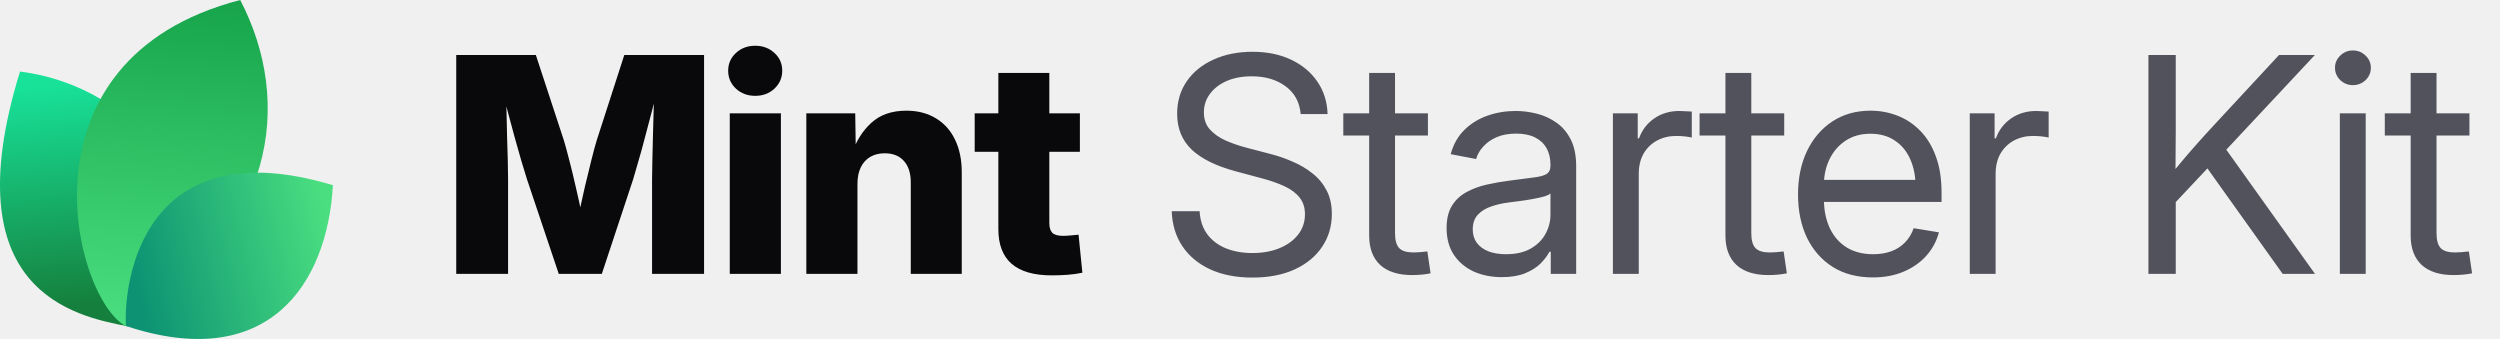
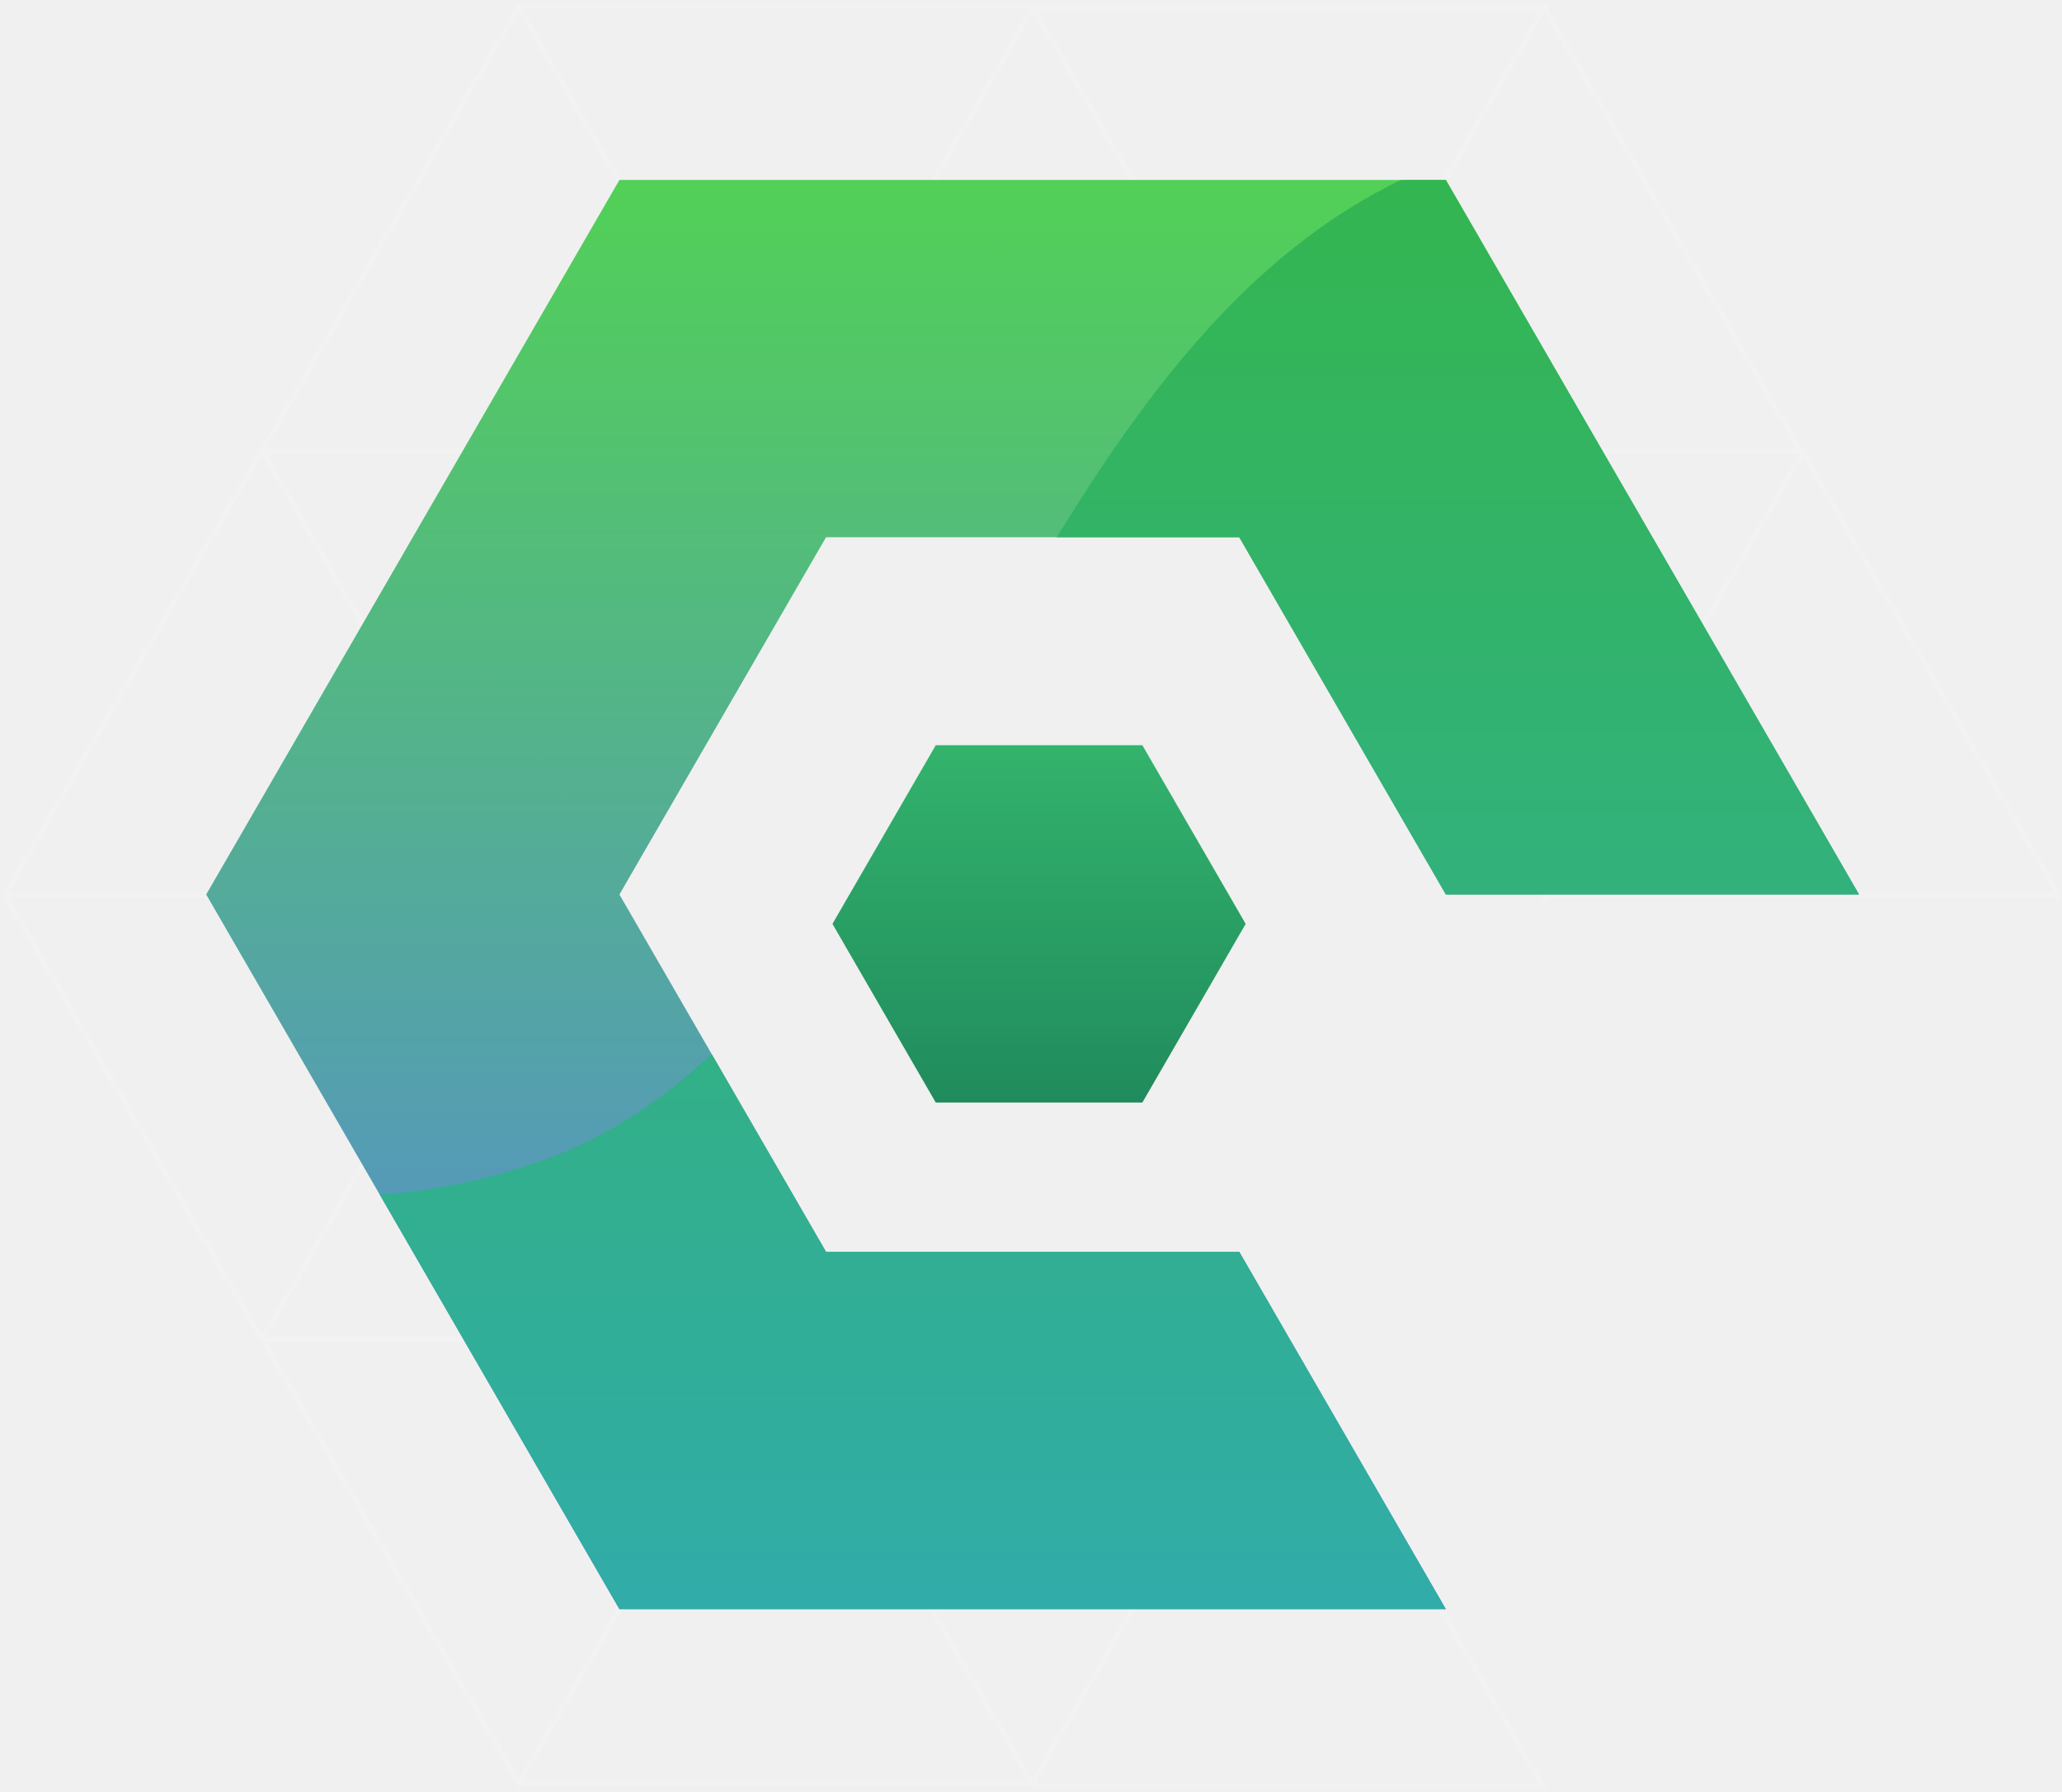
- <svg xmlns="http://www.w3.org/2000/svg" width="177" height="24" viewBox="0 0 177 24" fill="none">
-   <path d="M9.061 23.108C5.268 22.377 -3.391 20.627 1.417 5.064C9.634 6.099 16.973 14.064 9.061 23.108Z" fill="url(#paint0_linear_17557_2020)" />
-   <path d="M8.919 23.094C5.276 21.222 0.784 4.209 17.007 0C20.757 7.193 19.621 16.545 8.919 23.094Z" fill="url(#paint1_linear_17557_2020)" />
-   <path d="M8.914 23.079C8.735 19.882 10.159 9.085 23.57 13.111C23.181 20.123 18.984 26.418 8.914 23.079Z" fill="url(#paint2_linear_17557_2020)" />
-   <path d="M32.301 19.392V3.894H37.938L39.925 9.948C40.036 10.315 40.164 10.787 40.31 11.362C40.462 11.938 40.611 12.552 40.757 13.204C40.91 13.855 41.048 14.483 41.173 15.086C41.305 15.682 41.412 16.192 41.495 16.615H40.695C40.771 16.192 40.871 15.682 40.996 15.086C41.128 14.49 41.267 13.866 41.412 13.214C41.565 12.562 41.714 11.948 41.86 11.373C42.005 10.79 42.133 10.315 42.244 9.948L44.2 3.894H49.848V19.392H46.166V12.704C46.166 12.357 46.173 11.917 46.187 11.383C46.2 10.849 46.214 10.27 46.228 9.646C46.249 9.022 46.266 8.391 46.28 7.753C46.301 7.115 46.311 6.519 46.311 5.964H46.623C46.485 6.561 46.332 7.181 46.166 7.826C45.999 8.471 45.833 9.102 45.666 9.719C45.507 10.336 45.351 10.901 45.198 11.414C45.053 11.928 44.928 12.357 44.824 12.704L42.608 19.392H39.561L37.314 12.704C37.203 12.357 37.072 11.928 36.919 11.414C36.773 10.901 36.614 10.34 36.441 9.729C36.274 9.112 36.104 8.481 35.931 7.836C35.764 7.192 35.608 6.567 35.463 5.964H35.827C35.834 6.512 35.844 7.105 35.858 7.743C35.872 8.374 35.886 9.005 35.9 9.636C35.92 10.26 35.938 10.839 35.952 11.373C35.965 11.907 35.972 12.351 35.972 12.704V19.392H32.301ZM51.668 19.392V8.024H55.288V19.392H51.668ZM53.468 6.786C52.927 6.786 52.473 6.616 52.105 6.276C51.738 5.93 51.554 5.507 51.554 5.007C51.554 4.508 51.738 4.088 52.105 3.749C52.473 3.409 52.927 3.239 53.468 3.239C54.009 3.239 54.463 3.409 54.83 3.749C55.198 4.082 55.382 4.501 55.382 5.007C55.382 5.507 55.198 5.93 54.83 6.276C54.463 6.616 54.009 6.786 53.468 6.786ZM60.708 13.027V19.392H57.088V8.024H60.551L60.593 10.967H60.281C60.593 10.024 61.061 9.268 61.685 8.7C62.309 8.124 63.138 7.836 64.171 7.836C64.975 7.836 65.672 8.017 66.262 8.377C66.851 8.731 67.302 9.234 67.614 9.885C67.933 10.537 68.092 11.307 68.092 12.194V19.392H64.483V12.912C64.483 12.26 64.32 11.754 63.994 11.394C63.675 11.033 63.221 10.853 62.632 10.853C62.25 10.853 61.914 10.936 61.623 11.102C61.332 11.269 61.106 11.515 60.947 11.841C60.787 12.16 60.708 12.555 60.708 13.027ZM76.456 8.024V10.749H69.008V8.024H76.456ZM70.683 5.163H74.292V15.783C74.292 16.102 74.361 16.334 74.5 16.48C74.646 16.625 74.899 16.698 75.259 16.698C75.405 16.698 75.596 16.688 75.831 16.667C76.074 16.646 76.251 16.629 76.362 16.615L76.632 19.309C76.313 19.378 75.963 19.427 75.582 19.455C75.207 19.482 74.836 19.496 74.469 19.496C73.2 19.496 72.25 19.222 71.619 18.674C70.995 18.127 70.683 17.308 70.683 16.22V5.163Z" fill="#09090B" />
-   <path d="M88.667 19.652C87.523 19.652 86.528 19.458 85.682 19.07C84.843 18.681 84.188 18.137 83.716 17.437C83.245 16.736 82.992 15.908 82.957 14.951H84.933C84.968 15.596 85.148 16.14 85.474 16.584C85.8 17.021 86.24 17.354 86.795 17.582C87.35 17.804 87.974 17.915 88.667 17.915C89.388 17.915 90.026 17.801 90.581 17.572C91.143 17.343 91.583 17.024 91.902 16.615C92.228 16.199 92.391 15.717 92.391 15.169C92.391 14.698 92.266 14.306 92.017 13.994C91.767 13.675 91.413 13.408 90.956 13.193C90.498 12.978 89.954 12.787 89.323 12.621L87.502 12.132C86.123 11.765 85.082 11.255 84.382 10.603C83.689 9.944 83.342 9.095 83.342 8.055C83.342 7.174 83.571 6.404 84.028 5.746C84.486 5.087 85.117 4.577 85.921 4.217C86.726 3.849 87.645 3.666 88.678 3.666C89.718 3.666 90.63 3.853 91.413 4.227C92.204 4.602 92.824 5.122 93.275 5.787C93.726 6.446 93.965 7.209 93.993 8.076H92.089C92.013 7.23 91.656 6.574 91.018 6.11C90.387 5.638 89.586 5.403 88.615 5.403C87.95 5.403 87.36 5.513 86.847 5.735C86.341 5.957 85.946 6.262 85.661 6.651C85.377 7.032 85.235 7.469 85.235 7.961C85.235 8.447 85.377 8.849 85.661 9.168C85.946 9.48 86.317 9.74 86.774 9.948C87.232 10.149 87.724 10.319 88.251 10.457L89.884 10.884C90.439 11.023 90.977 11.206 91.496 11.435C92.023 11.657 92.495 11.934 92.911 12.267C93.334 12.593 93.67 12.995 93.92 13.474C94.17 13.945 94.294 14.504 94.294 15.149C94.294 16.015 94.066 16.788 93.608 17.468C93.157 18.148 92.512 18.681 91.673 19.07C90.834 19.458 89.832 19.652 88.667 19.652ZM101.097 8.024V9.594H95.106V8.024H101.097ZM96.937 5.163H98.767V16.521C98.767 17 98.865 17.347 99.059 17.562C99.26 17.77 99.6 17.874 100.078 17.874C100.21 17.874 100.366 17.867 100.546 17.853C100.733 17.832 100.903 17.815 101.056 17.801L101.285 19.351C101.097 19.392 100.886 19.423 100.65 19.444C100.414 19.465 100.189 19.475 99.974 19.475C98.996 19.475 98.244 19.236 97.717 18.758C97.197 18.272 96.937 17.579 96.937 16.677V5.163ZM106.33 19.621C105.595 19.621 104.932 19.489 104.343 19.226C103.754 18.955 103.285 18.564 102.939 18.05C102.592 17.53 102.419 16.896 102.419 16.147C102.419 15.495 102.547 14.965 102.804 14.556C103.06 14.146 103.403 13.828 103.833 13.599C104.263 13.363 104.742 13.186 105.269 13.068C105.796 12.95 106.333 12.857 106.881 12.787C107.574 12.69 108.132 12.617 108.555 12.569C108.978 12.52 109.287 12.441 109.481 12.33C109.675 12.212 109.772 12.014 109.772 11.737V11.654C109.772 11.203 109.679 10.815 109.492 10.489C109.311 10.163 109.041 9.91 108.68 9.729C108.32 9.549 107.872 9.459 107.338 9.459C106.805 9.459 106.34 9.546 105.945 9.719C105.556 9.892 105.241 10.118 104.998 10.395C104.755 10.665 104.593 10.953 104.509 11.258L102.71 10.915C102.897 10.222 103.22 9.65 103.677 9.199C104.135 8.748 104.679 8.412 105.31 8.19C105.941 7.968 106.607 7.857 107.307 7.857C107.8 7.857 108.295 7.92 108.795 8.044C109.301 8.169 109.765 8.381 110.188 8.679C110.611 8.97 110.951 9.369 111.208 9.875C111.464 10.374 111.593 11.005 111.593 11.768V19.392H109.793V17.822H109.7C109.568 18.085 109.363 18.359 109.086 18.643C108.809 18.921 108.444 19.153 107.994 19.34C107.543 19.527 106.988 19.621 106.33 19.621ZM106.621 17.998C107.321 17.998 107.904 17.867 108.368 17.603C108.84 17.333 109.19 16.986 109.419 16.563C109.654 16.133 109.772 15.682 109.772 15.211V13.692C109.703 13.769 109.554 13.841 109.325 13.911C109.096 13.973 108.829 14.032 108.524 14.088C108.226 14.143 107.921 14.192 107.609 14.233C107.304 14.275 107.033 14.309 106.798 14.337C106.354 14.393 105.938 14.49 105.549 14.628C105.168 14.76 104.86 14.954 104.624 15.211C104.388 15.467 104.27 15.811 104.27 16.241C104.27 16.615 104.367 16.934 104.561 17.198C104.762 17.461 105.04 17.662 105.393 17.801C105.747 17.933 106.156 17.998 106.621 17.998ZM114.193 19.392V8.024H115.951V9.792H116.045C116.253 9.209 116.61 8.741 117.116 8.388C117.622 8.034 118.219 7.857 118.905 7.857C119.058 7.857 119.217 7.864 119.384 7.878C119.55 7.885 119.682 7.892 119.779 7.899V9.74C119.716 9.719 119.578 9.695 119.363 9.667C119.155 9.639 118.922 9.625 118.666 9.625C118.174 9.625 117.726 9.733 117.324 9.948C116.922 10.163 116.603 10.471 116.367 10.874C116.138 11.276 116.024 11.758 116.024 12.319V19.392H114.193ZM126.322 8.024V9.594H120.33V8.024H126.322ZM122.161 5.163H123.992V16.521C123.992 17 124.089 17.347 124.283 17.562C124.484 17.77 124.824 17.874 125.302 17.874C125.434 17.874 125.59 17.867 125.77 17.853C125.958 17.832 126.127 17.815 126.28 17.801L126.509 19.351C126.322 19.392 126.11 19.423 125.874 19.444C125.639 19.465 125.413 19.475 125.198 19.475C124.221 19.475 123.468 19.236 122.941 18.758C122.421 18.272 122.161 17.579 122.161 16.677V5.163ZM132.604 19.642C131.502 19.642 130.555 19.396 129.765 18.903C128.974 18.404 128.364 17.714 127.934 16.834C127.511 15.946 127.3 14.927 127.3 13.775C127.3 12.611 127.511 11.584 127.934 10.697C128.364 9.802 128.964 9.102 129.734 8.596C130.51 8.089 131.408 7.836 132.428 7.836C133.1 7.836 133.738 7.954 134.341 8.19C134.952 8.426 135.489 8.783 135.954 9.261C136.425 9.74 136.793 10.343 137.056 11.071C137.327 11.792 137.462 12.645 137.462 13.63V14.296H128.433V12.735H136.463L135.631 13.297C135.631 12.541 135.506 11.876 135.257 11.3C135.007 10.725 134.643 10.277 134.165 9.958C133.686 9.632 133.107 9.469 132.428 9.469C131.748 9.469 131.162 9.632 130.67 9.958C130.177 10.284 129.796 10.725 129.526 11.279C129.262 11.827 129.13 12.441 129.13 13.12V14.046C129.13 14.864 129.273 15.572 129.557 16.168C129.841 16.757 130.243 17.211 130.763 17.53C131.283 17.842 131.901 17.998 132.615 17.998C133.093 17.998 133.523 17.929 133.905 17.79C134.293 17.645 134.619 17.433 134.882 17.156C135.153 16.879 135.354 16.546 135.486 16.157L137.275 16.449C137.108 17.08 136.81 17.634 136.38 18.113C135.95 18.591 135.413 18.966 134.768 19.236C134.123 19.507 133.402 19.642 132.604 19.642ZM139.459 19.392V8.024H141.217V9.792H141.311C141.519 9.209 141.876 8.741 142.382 8.388C142.888 8.034 143.485 7.857 144.171 7.857C144.324 7.857 144.483 7.864 144.649 7.878C144.816 7.885 144.948 7.892 145.045 7.899V9.74C144.982 9.719 144.844 9.695 144.629 9.667C144.421 9.639 144.188 9.625 143.932 9.625C143.439 9.625 142.992 9.733 142.59 9.948C142.188 10.163 141.869 10.471 141.633 10.874C141.404 11.276 141.29 11.758 141.29 12.319V19.392H139.459ZM153.429 14.961V12.715C153.783 12.257 154.136 11.82 154.49 11.404C154.844 10.981 155.204 10.565 155.572 10.156C155.939 9.74 156.314 9.327 156.695 8.918L161.355 3.894H163.893L157.277 10.967H157.184L153.429 14.961ZM152.108 19.392V3.894H154.043V9.241L154.022 12.559L154.043 13.505V19.392H152.108ZM161.615 19.392L155.967 11.477L157.173 9.969L163.903 19.392H161.615ZM165.661 19.392V8.024H167.492V19.392H165.661ZM166.587 6.027C166.24 6.027 165.942 5.909 165.692 5.673C165.443 5.43 165.318 5.139 165.318 4.799C165.318 4.459 165.443 4.172 165.692 3.936C165.942 3.693 166.24 3.572 166.587 3.572C166.934 3.572 167.232 3.693 167.482 3.936C167.731 4.172 167.856 4.459 167.856 4.799C167.856 5.139 167.731 5.43 167.482 5.673C167.232 5.909 166.934 6.027 166.587 6.027ZM174.836 8.024V9.594H168.844V8.024H174.836ZM170.675 5.163H172.506V16.521C172.506 17 172.603 17.347 172.797 17.562C172.998 17.77 173.338 17.874 173.816 17.874C173.948 17.874 174.104 17.867 174.284 17.853C174.472 17.832 174.641 17.815 174.794 17.801L175.023 19.351C174.836 19.392 174.624 19.423 174.388 19.444C174.153 19.465 173.927 19.475 173.712 19.475C172.735 19.475 171.982 19.236 171.455 18.758C170.935 18.272 170.675 17.579 170.675 16.677V5.163Z" fill="#52525C" />
+ <svg xmlns="http://www.w3.org/2000/svg" xmlns:xlink="http://www.w3.org/1999/xlink" width="389px" height="338px" viewBox="0 0 389 338" version="1.1">
  <defs>
-     <linearGradient id="paint0_linear_17557_2020" x1="3.776" y1="5.916" x2="5.232" y2="21.559" gradientUnits="userSpaceOnUse">
-       <stop stop-color="#18E299" />
-       <stop offset="1" stop-color="#15803D" />
+     <linearGradient x1="50%" y1="0%" x2="50%" y2="97.503%" id="linearGradient-1">
+       <stop stop-color="#52D057" offset="0%" />
+       <stop stop-color="#5686DC" offset="100%" />
    </linearGradient>
-     <linearGradient id="paint1_linear_17557_2020" x1="12.171" y1="-0.718" x2="10.19" y2="22.983" gradientUnits="userSpaceOnUse">
-       <stop stop-color="#16A34A" />
-       <stop offset="1" stop-color="#4ADE80" />
+     <linearGradient x1="50%" y1="0%" x2="50%" y2="97.503%" id="linearGradient-2">
+       <stop stop-color="#52D057" offset="0%" />
+       <stop stop-color="#5686DC" offset="100%" />
    </linearGradient>
-     <linearGradient id="paint2_linear_17557_2020" x1="23.133" y1="15.353" x2="9.338" y2="18.52" gradientUnits="userSpaceOnUse">
-       <stop stop-color="#4ADE80" />
-       <stop offset="1" stop-color="#0D9373" />
+     <path d="M38.977,202.24 L116.931,202.24 L155.909,269.667 L77.955,269.667 L38.977,202.24 L0,134.826 L38.977,67.413 L77.954,134.826 L116.931,67.413 L194.886,67.413 L194.887,67.413 L155.909,0 L233.863,0 L272.84,67.413 L272.84,67.413 L311.818,134.826 L233.863,134.826 L194.886,67.413 L155.909,0 L140.318,26.965 L155.908,0 L77.955,0 L38.976,67.413 L77.954,134.826 L70.159,148.309 L77.954,134.826 L116.932,202.24 L38.978,202.24 L38.977,202.24 Z M176.602,233.869 L194.887,202.24 L233.863,269.666 L155.909,269.666 L116.932,202.24 L194.886,202.24 L176.602,233.869 Z" id="path-3" />
+     <linearGradient x1="50%" y1="0%" x2="50%" y2="100%" id="linearGradient-5">
+       <stop stop-color="#33B64D" offset="0%" />
+       <stop stop-color="#30A7D8" offset="100%" />
+     </linearGradient>
+     <linearGradient x1="50%" y1="0%" x2="50%" y2="100%" id="linearGradient-6">
+       <stop stop-color="#33B36C" offset="0%" />
+       <stop stop-color="#208B5D" offset="100%" />
    </linearGradient>
  </defs>
+   <g id="页面1" stroke="none" stroke-width="1" fill="none" fill-rule="evenodd">
+     <g id="icon" transform="translate(0, 1)">
+       <g id="Group">
+         <polygon id="Stroke-1" stroke="#CECECE" points="146.254 252.144 146.303 252.225 146.206 252.225 97.831 168.505 97.783 168.424 97.831 168.343 97.88 168.424" />
+         <polygon id="Stroke-3" stroke="#F2F2F2" points="339.996 84.607 339.947 84.688 291.573 168.424 291.476 168.424 243.101 84.688 243.053 84.607 146.303 84.607 194.726 0.806 291.573 0.806" />
+         <polyline id="Stroke-5" stroke="#F2F2F2" points="242.907 252.66 291.072 336.025 194.726 336.025" />
+         <polygon id="Stroke-10" stroke="#F2F2F2" points="146.303 251.66 97.88 335.461 49.456 251.66 49.36 251.66 0.985 167.94 1.033 167.86 97.88 167.86 146.254 251.58" />
+         <polygon id="Stroke-12" stroke="#F2F2F2" points="291.476 0.242 243.101 83.962 243.053 84.043 146.206 84.043 97.831 0.323 97.88 0.242" />
+         <polygon id="Stroke-14" stroke="#F2F2F2" points="388.322 167.859 388.129 168.214 387.919 167.859 291.476 167.859 243.101 84.123 243.053 84.043 339.899 84.043 339.947 84.123" />
+         <polygon id="Stroke-16" stroke="#F2F2F2" points="243.149 251.66 242.907 252.096 194.726 335.461 146.303 251.66 242.649 251.66 242.859 251.305 242.907 251.225 243.101 251.58" />
+         <polygon id="Stroke-18" stroke="#F2F2F2" points="194.726 335.461 97.88 335.461 49.456 251.66 97.831 167.94 97.88 167.859 146.254 251.579 146.303 251.66" />
+         <polygon id="Stroke-20" stroke="#F2F2F2" points="243.149 84.043 243.101 84.123 243.053 84.043 146.206 84.043 97.831 167.779 49.456 84.043 97.831 0.323 97.88 0.242 194.726 0.242 243.101 83.962" />
+         <polygon id="Stroke-22" stroke="#F2F2F2" points="146.254 251.579 146.206 251.66 49.36 251.66 0.985 167.94 0.936 167.859 49.36 84.043 146.206 84.043 97.831 167.779 97.88 167.859" />
+         <g id="Logo-Copy" transform="translate(38.9, 32.95111)">
+           <g id="Group-10">
+             <g id="Page-1">
+               <g id="Path-35">
+                 <g id="Mask" fill="url(#linearGradient-2)" fill-rule="nonzero">
+                   <path d="M38.977,202.24 L116.931,202.24 L155.909,269.667 L77.955,269.667 L38.977,202.24 L0,134.826 L38.977,67.413 L77.954,134.826 L116.931,67.413 L194.886,67.413 L194.887,67.413 L155.909,0 L233.863,0 L272.84,67.413 L272.84,67.413 L311.818,134.826 L233.863,134.826 L194.886,67.413 L155.909,0 L140.318,26.965 L155.908,0 L77.955,0 L38.976,67.413 L77.954,134.826 L70.159,148.309 L77.954,134.826 L116.932,202.24 L38.978,202.24 L38.977,202.24 Z M176.602,233.869 L194.887,202.24 L233.863,269.666 L155.909,269.666 L116.932,202.24 L194.886,202.24 L176.602,233.869 Z" id="path-2" />
+                 </g>
+                 <g id="Clipped">
+                   <mask id="mask-4" fill="white">
+                     <use xlink:href="#path-3" />
+                   </mask>
+                   <g id="path-2" />
+                   <path d="M-132.379,85.144 C-119.657,91.37 -41.295,222.07 63.348,185.031 C167.99,147.992 151.713,-90.931 369.633,18.374 C587.553,127.68 172.779,413.939 172.779,413.939 L-195.78,274.613 C-195.78,274.613 -145.101,78.917 -132.379,85.144 Z" id="路径" fill="url(#linearGradient-5)" fill-rule="nonzero" mask="url(#mask-4)" />
+                 </g>
+               </g>
+               <polygon id="Fill-12" fill="url(#linearGradient-6)" fill-rule="nonzero" points="137.631 174.077 118.143 140.369 137.631 106.661 176.609 106.661 196.097 140.369 176.609 174.077" />
+             </g>
+           </g>
+         </g>
+       </g>
+     </g>
+   </g>
</svg>
